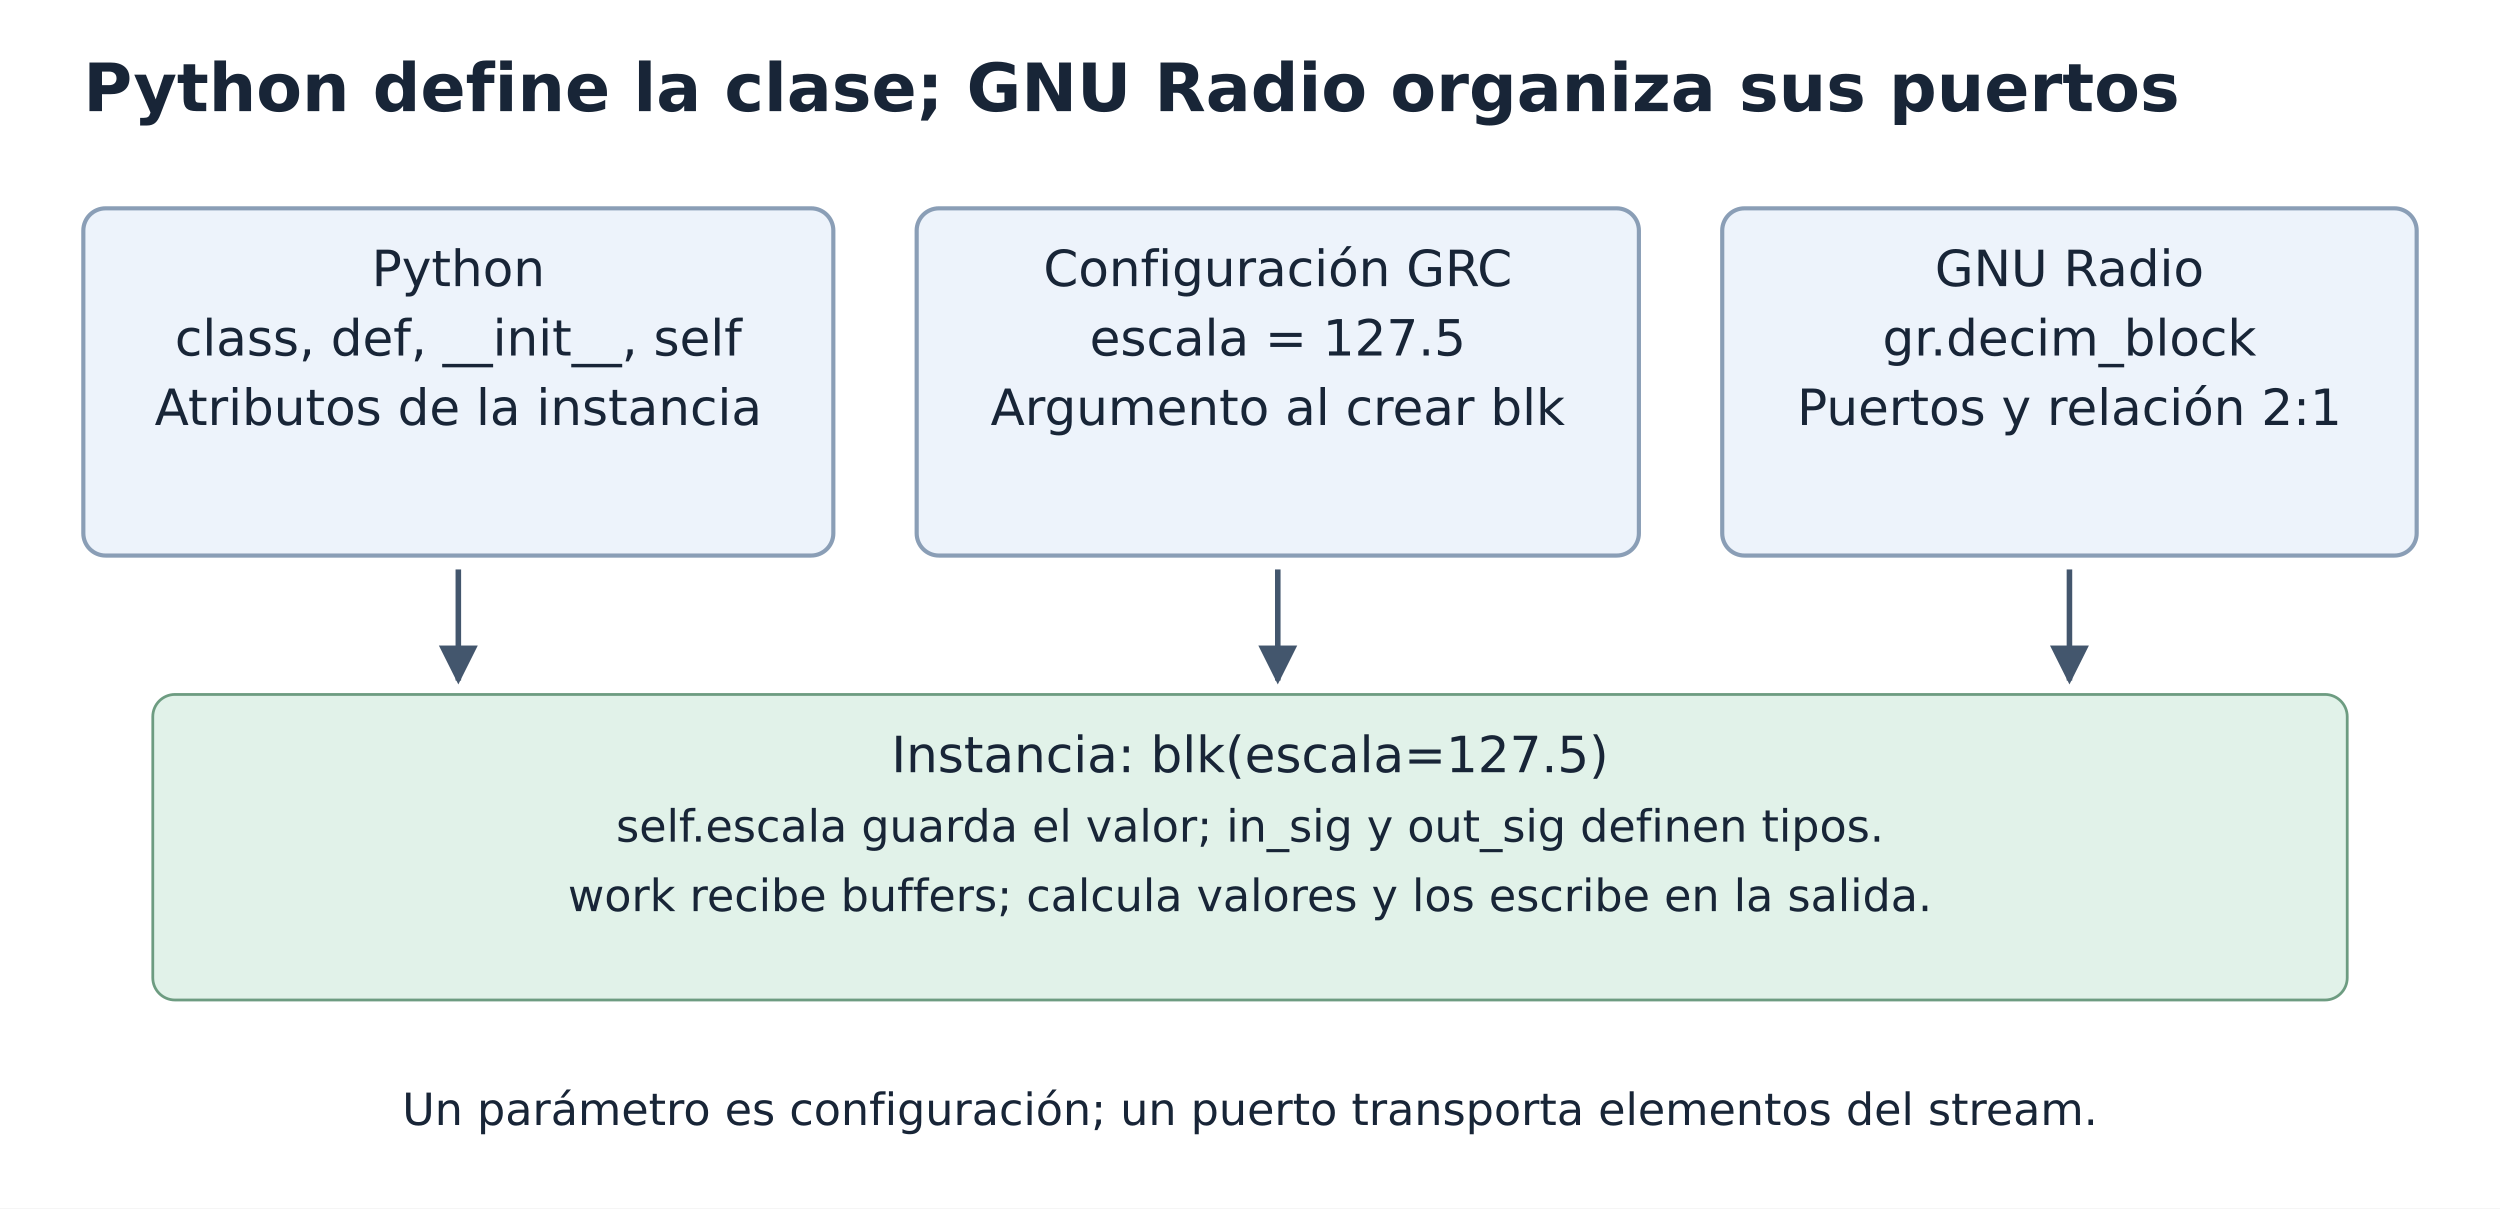
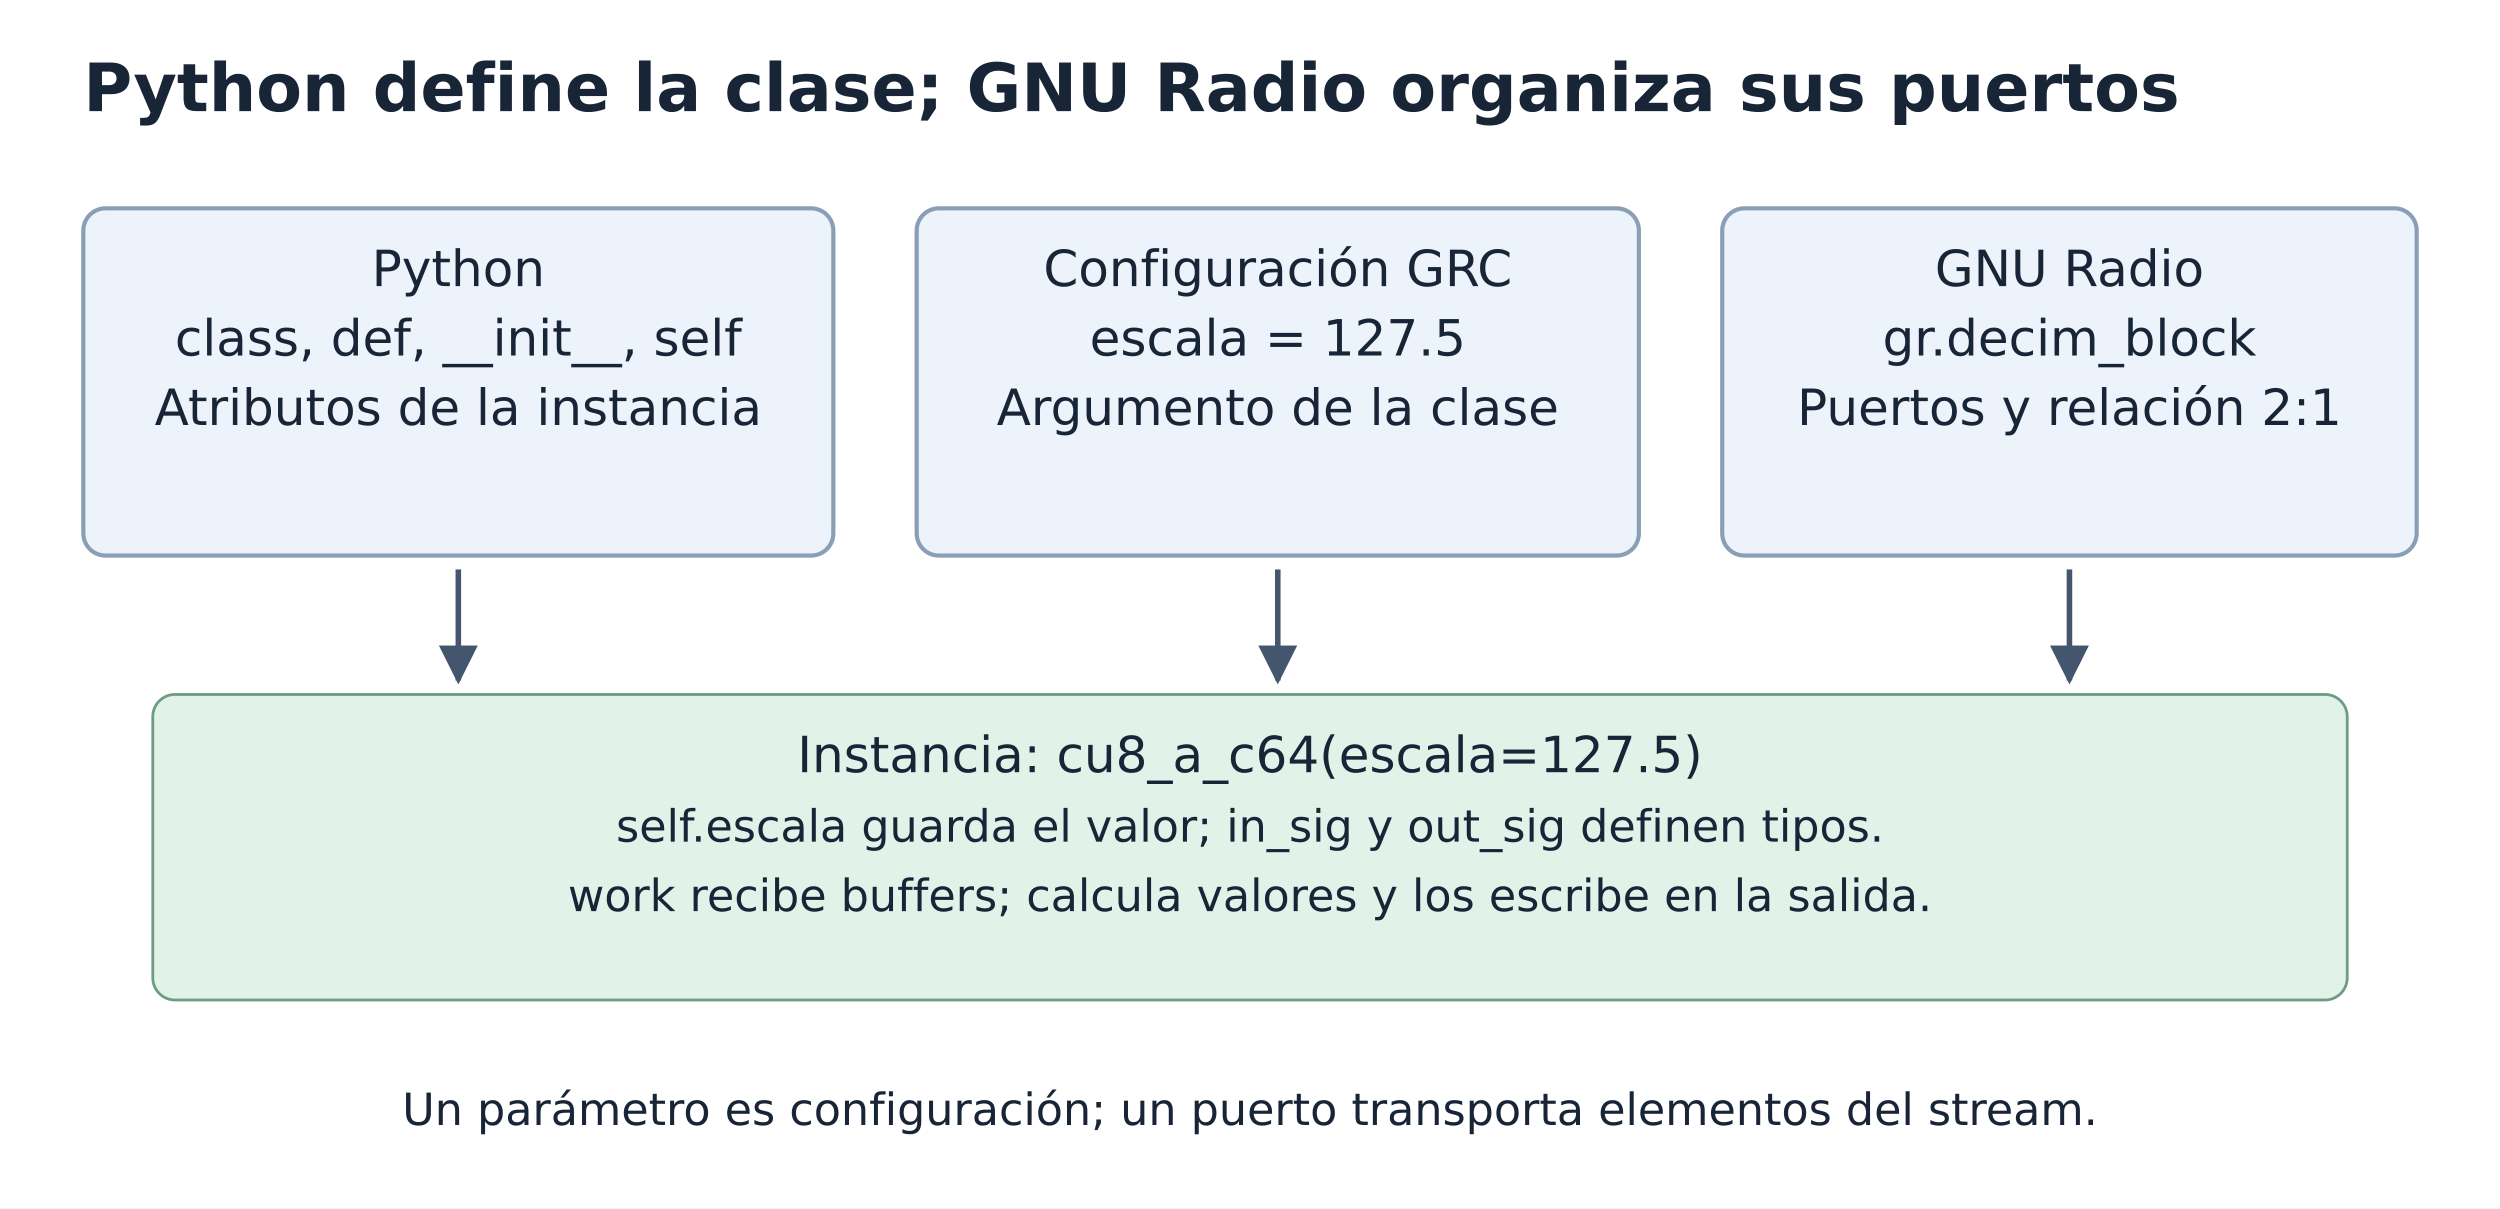
<svg xmlns="http://www.w3.org/2000/svg" width="900" height="435" viewBox="0 0 900 435" role="img" aria-labelledby="title desc">
  <style>text{font-family:DejaVu Sans,sans-serif;font-size:18px;fill:#182537}.title{font-size:24px;font-weight:bold}.small{font-size:16px}.code{font-family:DejaVu Sans Mono,monospace;font-size:17px}.box{fill:#edf3fb;stroke:#8a9eb6;stroke-width:1.5}.i{fill:#deebff;stroke:#638dcc}.q{fill:#ffead7;stroke:#ca8c56}.out{fill:#e1f2e9;stroke:#6d9c81}.arrow{stroke:#43566d;stroke-width:2;fill:none;marker-end:url(#a)}</style>
  <defs>
    <marker id="a" viewBox="0 0 10 10" refX="9" refY="5" markerWidth="7" markerHeight="7" orient="auto">
      <path d="M0 0 L10 5 L0 10" fill="#43566d" />
    </marker>
  </defs>
  <rect width="900" height="435" fill="#fff" />
  <text x="30" y="40" class="title" text-anchor="start">Python define la clase; GNU Radio organiza sus puertos</text>
  <rect x="30" y="75" width="270" height="125" rx="8" class="box" />
  <text x="165.0" y="103" class="" text-anchor="middle">Python</text>
  <text x="165.0" y="128" class="" text-anchor="middle">class, def, __init__, self</text>
  <text x="165.0" y="153" class="" text-anchor="middle">Atributos de la instancia</text>
  <rect x="330" y="75" width="260" height="125" rx="8" class="box" />
  <text x="460.0" y="103" class="" text-anchor="middle">Configuración GRC</text>
  <text x="460.0" y="128" class="" text-anchor="middle">escala = 127.5</text>
-   <text x="460.0" y="153" class="" text-anchor="middle">Argumento al crear blk</text>
+   <text x="460.0" y="153" class="" text-anchor="middle">Argumento de la clase</text>
  <rect x="620" y="75" width="250" height="125" rx="8" class="box" />
  <text x="745.0" y="103" class="" text-anchor="middle">GNU Radio</text>
  <text x="745.0" y="128" class="" text-anchor="middle">gr.decim_block</text>
  <text x="745.0" y="153" class="" text-anchor="middle">Puertos y relación 2:1</text>
  <path d="M165 205 L165 245" class="arrow" />
  <path d="M460 205 L460 245" class="arrow" />
  <path d="M745 205 L745 245" class="arrow" />
  <rect x="55" y="250" width="790" height="110" rx="8" class="out" />
-   <text x="450.0" y="278" class="" text-anchor="middle">Instancia: blk(escala=127.5)</text>
+   <text x="450.0" y="278" class="" text-anchor="middle">Instancia: cu8_a_c64(escala=127.5)</text>
  <text x="450.0" y="303" class="small" text-anchor="middle">self.escala guarda el valor; in_sig y out_sig definen tipos.</text>
  <text x="450.0" y="328" class="small" text-anchor="middle">work recibe buffers; calcula valores y los escribe en la salida.</text>
  <text x="450" y="405" class="small" text-anchor="middle">Un parámetro es configuración; un puerto transporta elementos del stream.</text>
</svg>
